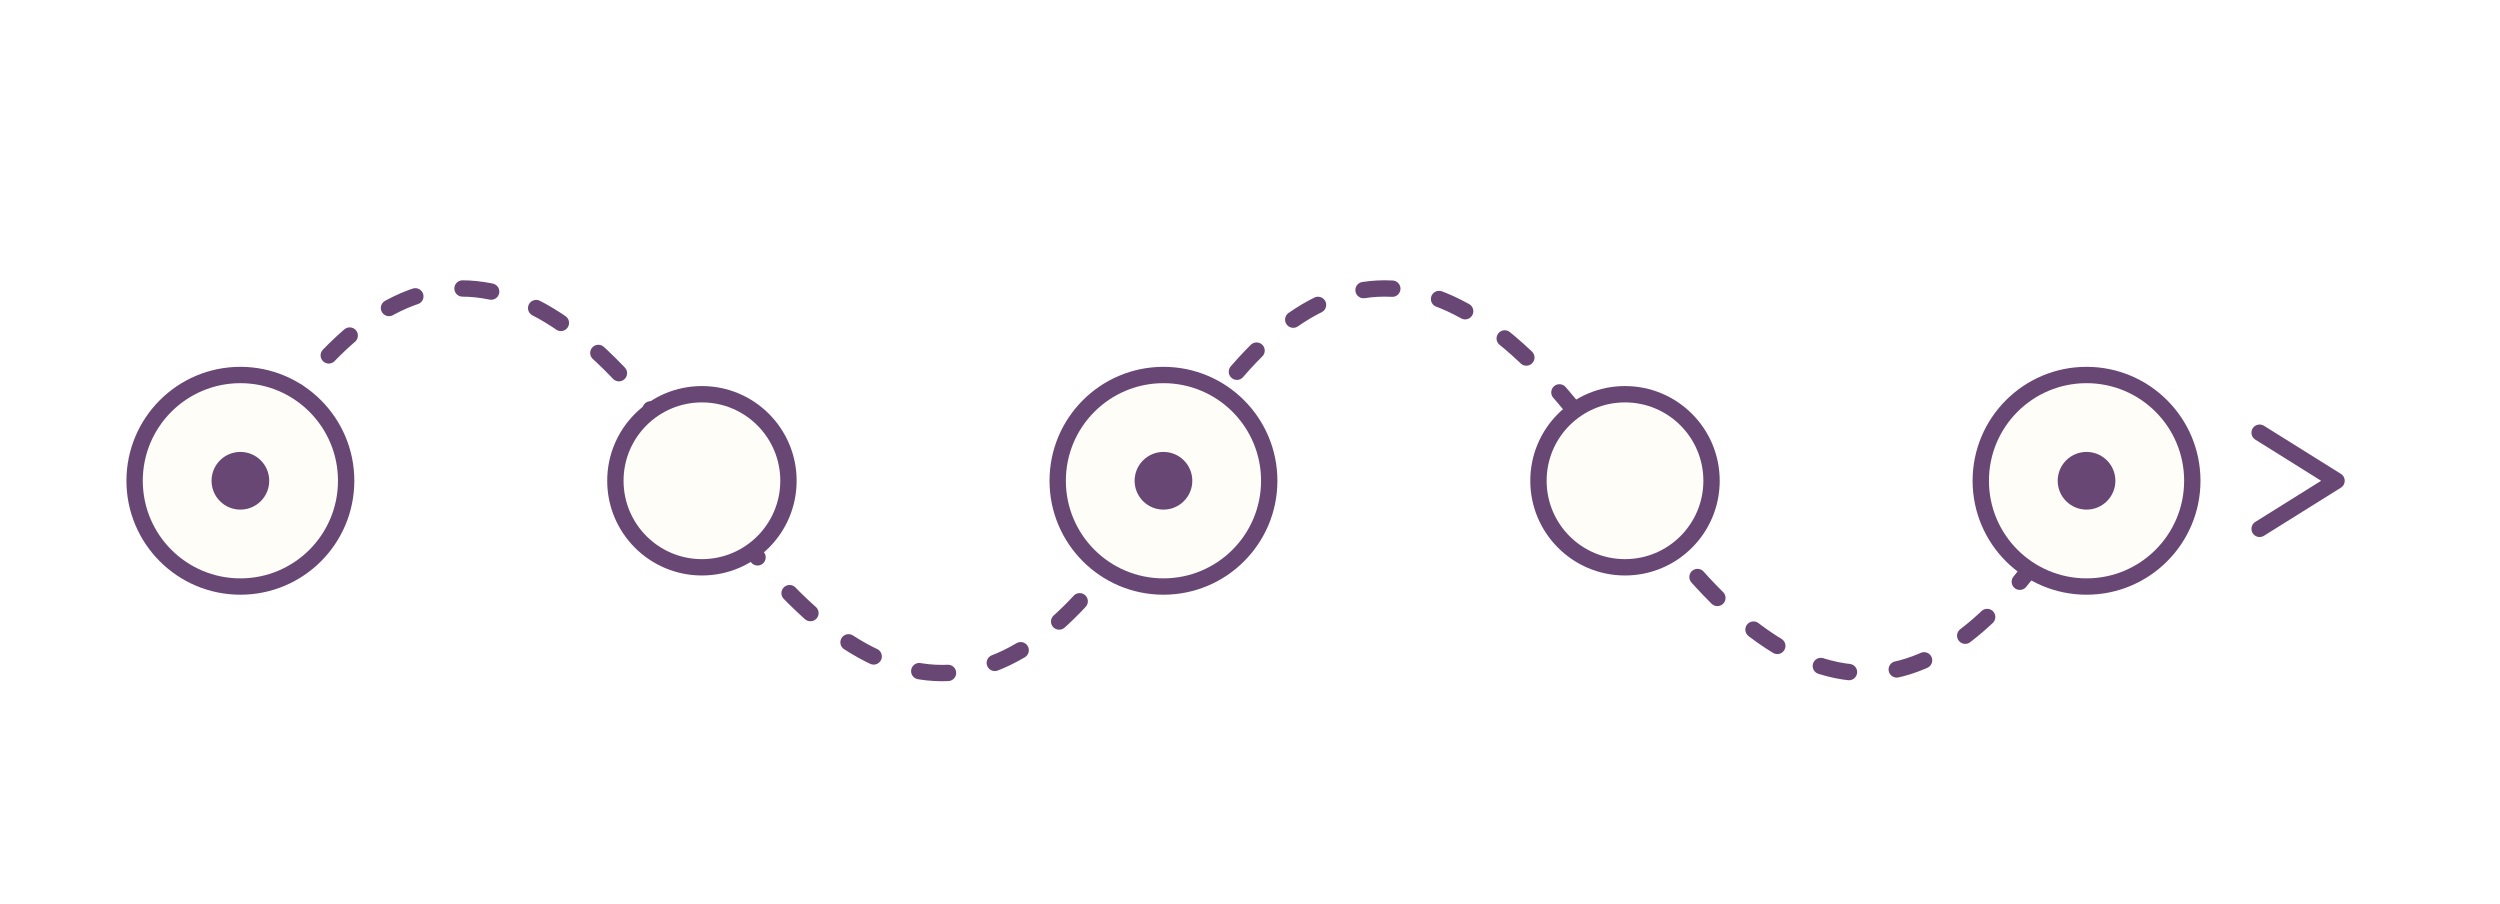
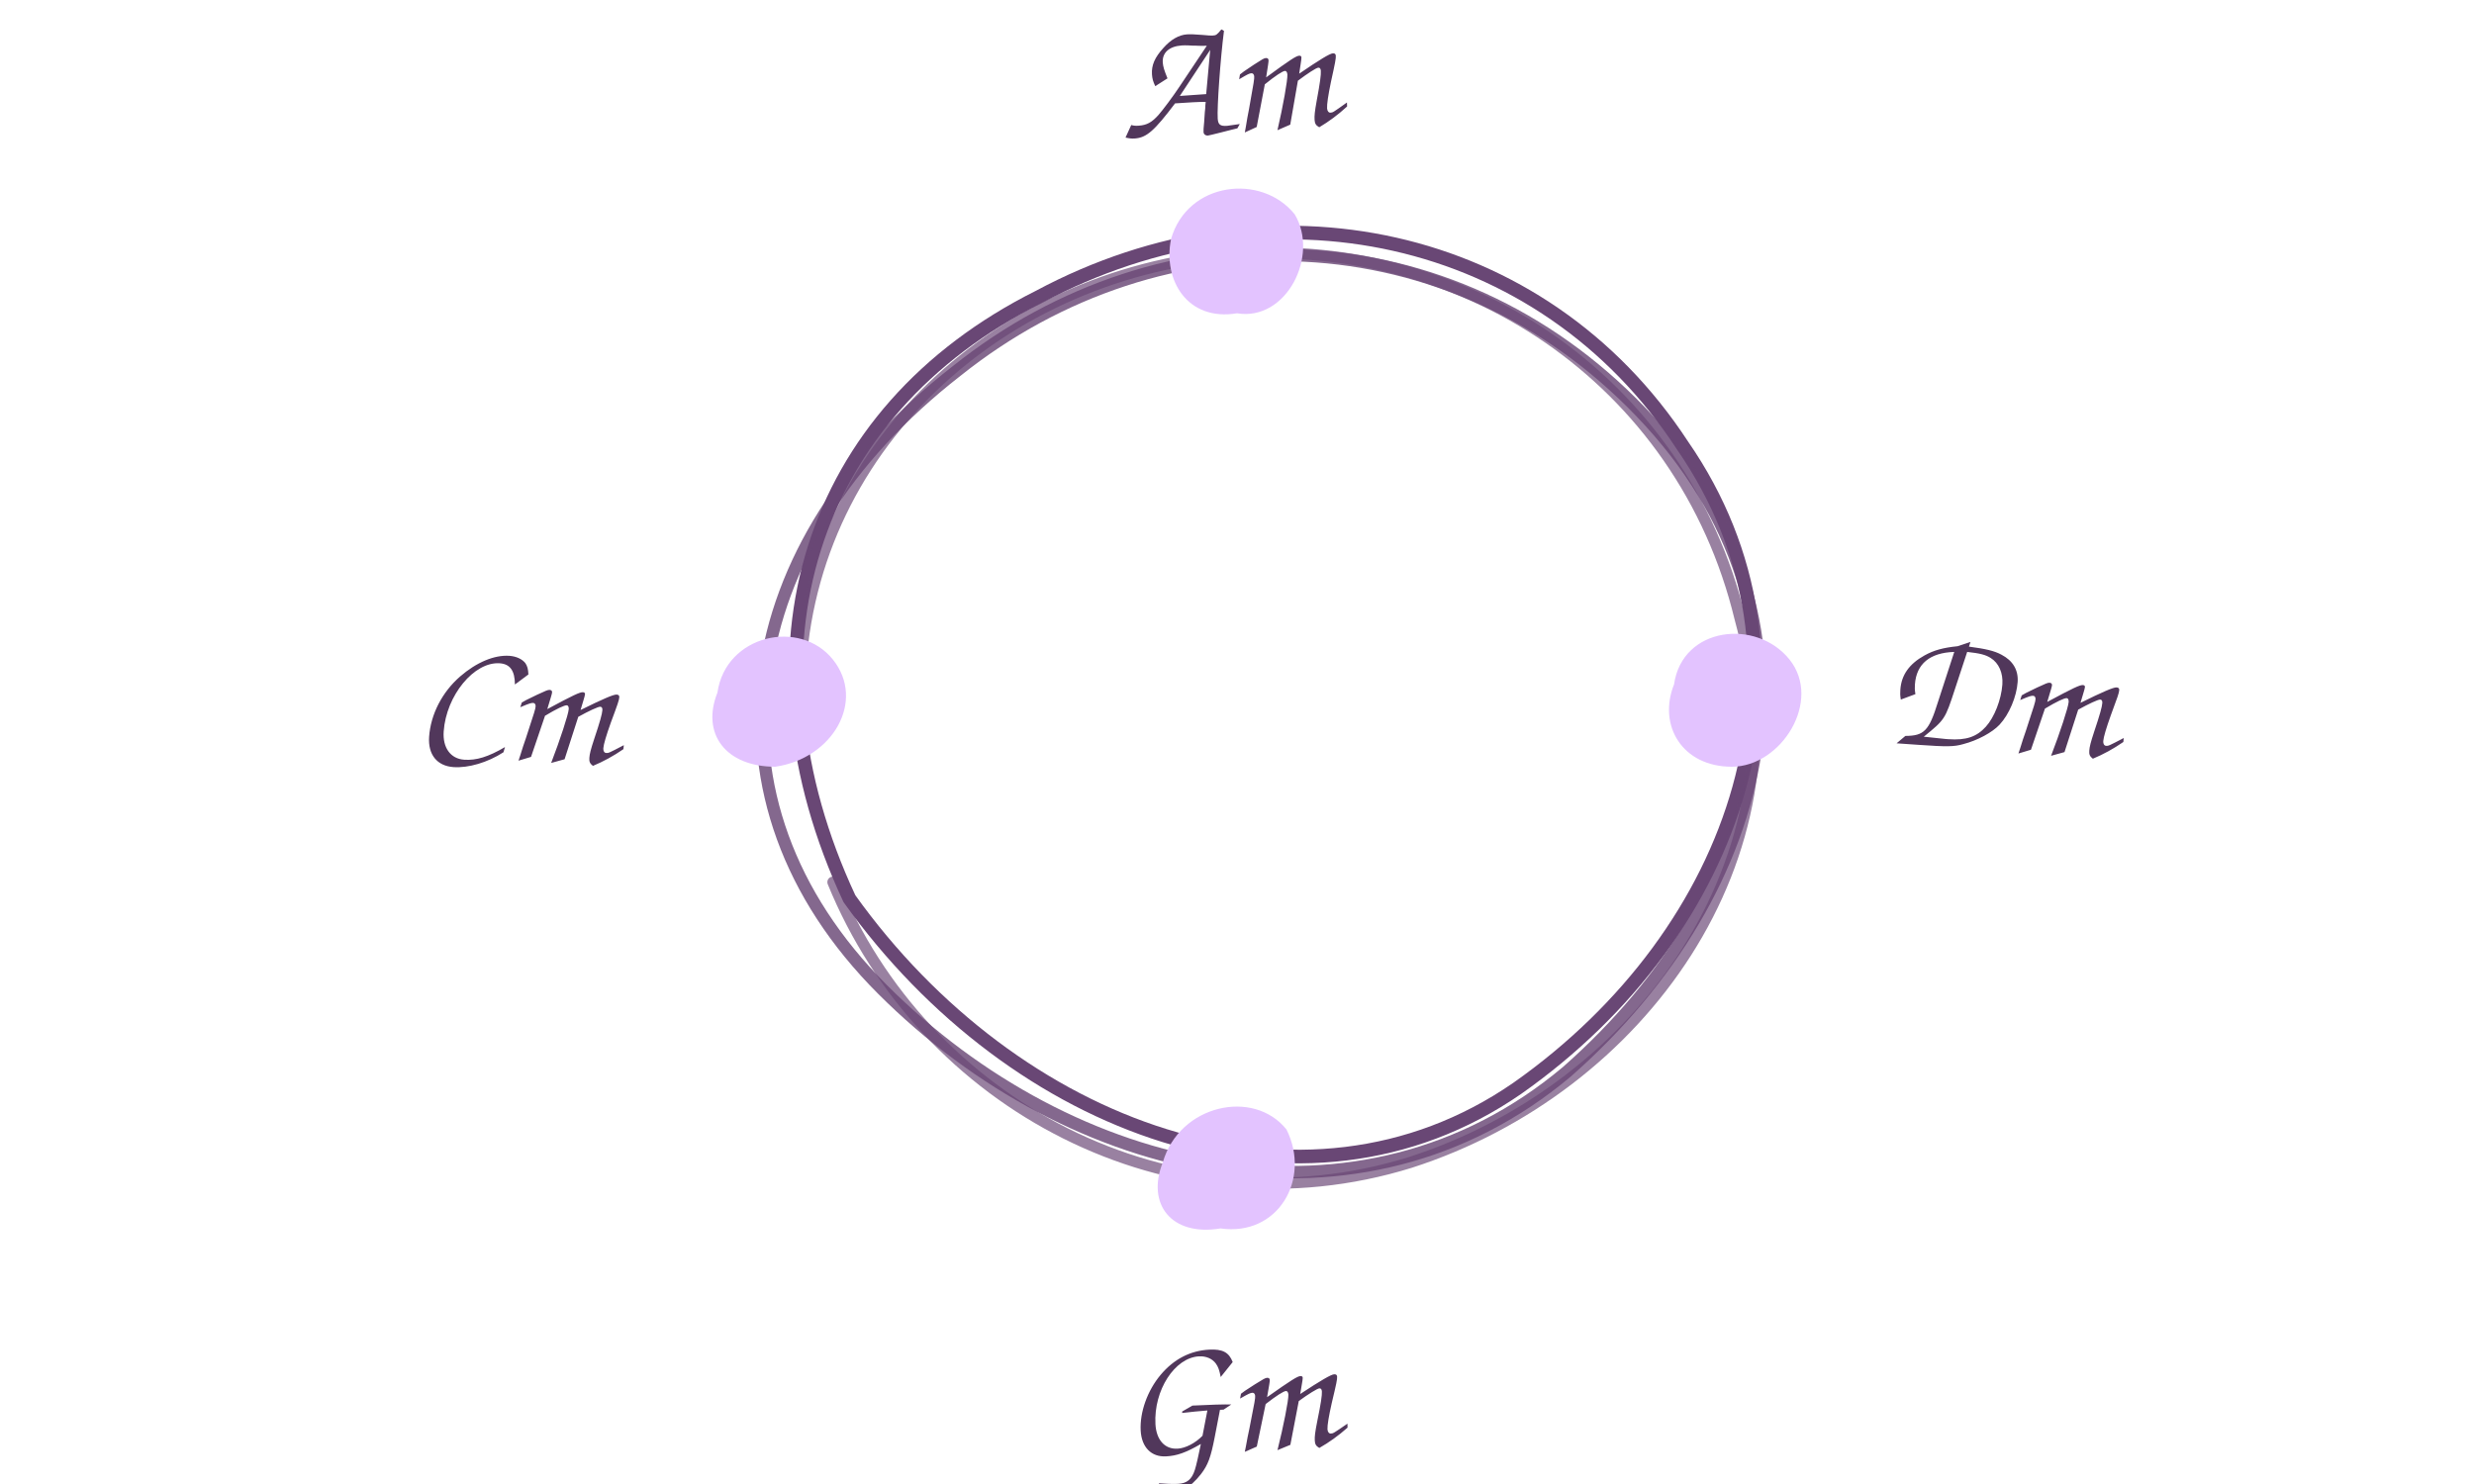
- <svg xmlns="http://www.w3.org/2000/svg" viewBox="0 0 260 94" fill="none" stroke="#694775" stroke-width="1.7" stroke-linecap="round" stroke-linejoin="round">
-   <path d="M25 50q22-40 48 0t48 0 48 0 48 0" stroke-dasharray="3 5" />
-   <g fill="#fffdf7">
-     <circle cx="25" cy="50" r="11" />
-     <circle cx="73" cy="50" r="9" />
-     <circle cx="121" cy="50" r="11" />
-     <circle cx="169" cy="50" r="9" />
-     <circle cx="217" cy="50" r="11" />
+ <svg xmlns="http://www.w3.org/2000/svg" viewBox="0 0 300 180" fill="none" stroke="#694775" stroke-linecap="round" stroke-linejoin="round">
+   <g fill="none">
+     <path d="M103 109c-14-30-5-59 23-73 28-15 61-8 78 18 18 26 7 59-20 78-26 18-61 5-81-23" stroke-width="1.65" />
+     <path d="M116 45c25-20 60-19 83 5 24 25 16 58-9 80-25 21-60 13-83-10-23-23-18-54 9-75" stroke-width="1.5" opacity=".82" />
+     <path d="M97 86c-1-29 22-52 51-55 29-3 56 15 63 44 8 29-12 57-40 66-29 9-59-7-70-34" stroke-width="1.35" opacity=".68" />
  </g>
-   <g fill="#694775" stroke="none">
-     <circle cx="25" cy="50" r="3" />
-     <circle cx="121" cy="50" r="3" />
-     <circle cx="217" cy="50" r="3" />
+   <g fill="#e3c3ff" stroke="none">
+     <path d="M142 29c2-7 11-8 15-3 3 5-1 13-7 12-6 1-9-4-8-9Z" />
+     <path d="M203 83c1-7 10-8 14-3 4 5-1 13-7 13-6 0-9-5-7-10Z" />
+     <path d="M141 141c2-7 11-9 15-4 3 6-1 13-8 12-6 1-9-3-7-8Z" />
+     <path d="M87 84c1-7 10-9 14-4 4 5 0 12-7 13-6 0-9-4-7-9Z" />
  </g>
-   <path d="m235 45 8 5-8 5" />
+   <g fill="#51375b" stroke="none" font-family="'Bradley Hand','Comic Sans MS','Chalkboard SE',cursive" font-size="21" font-weight="600" text-anchor="middle">
+     <text x="149" y="16" transform="rotate(-4 149 16)">Am</text>
+     <text x="242" y="91" transform="rotate(4 242 91)">Dm</text>
+     <text x="149" y="176" transform="rotate(-3 149 176)">Gm</text>
+     <text x="62" y="92" transform="rotate(4 62 92)">Cm</text>
+   </g>
</svg>
